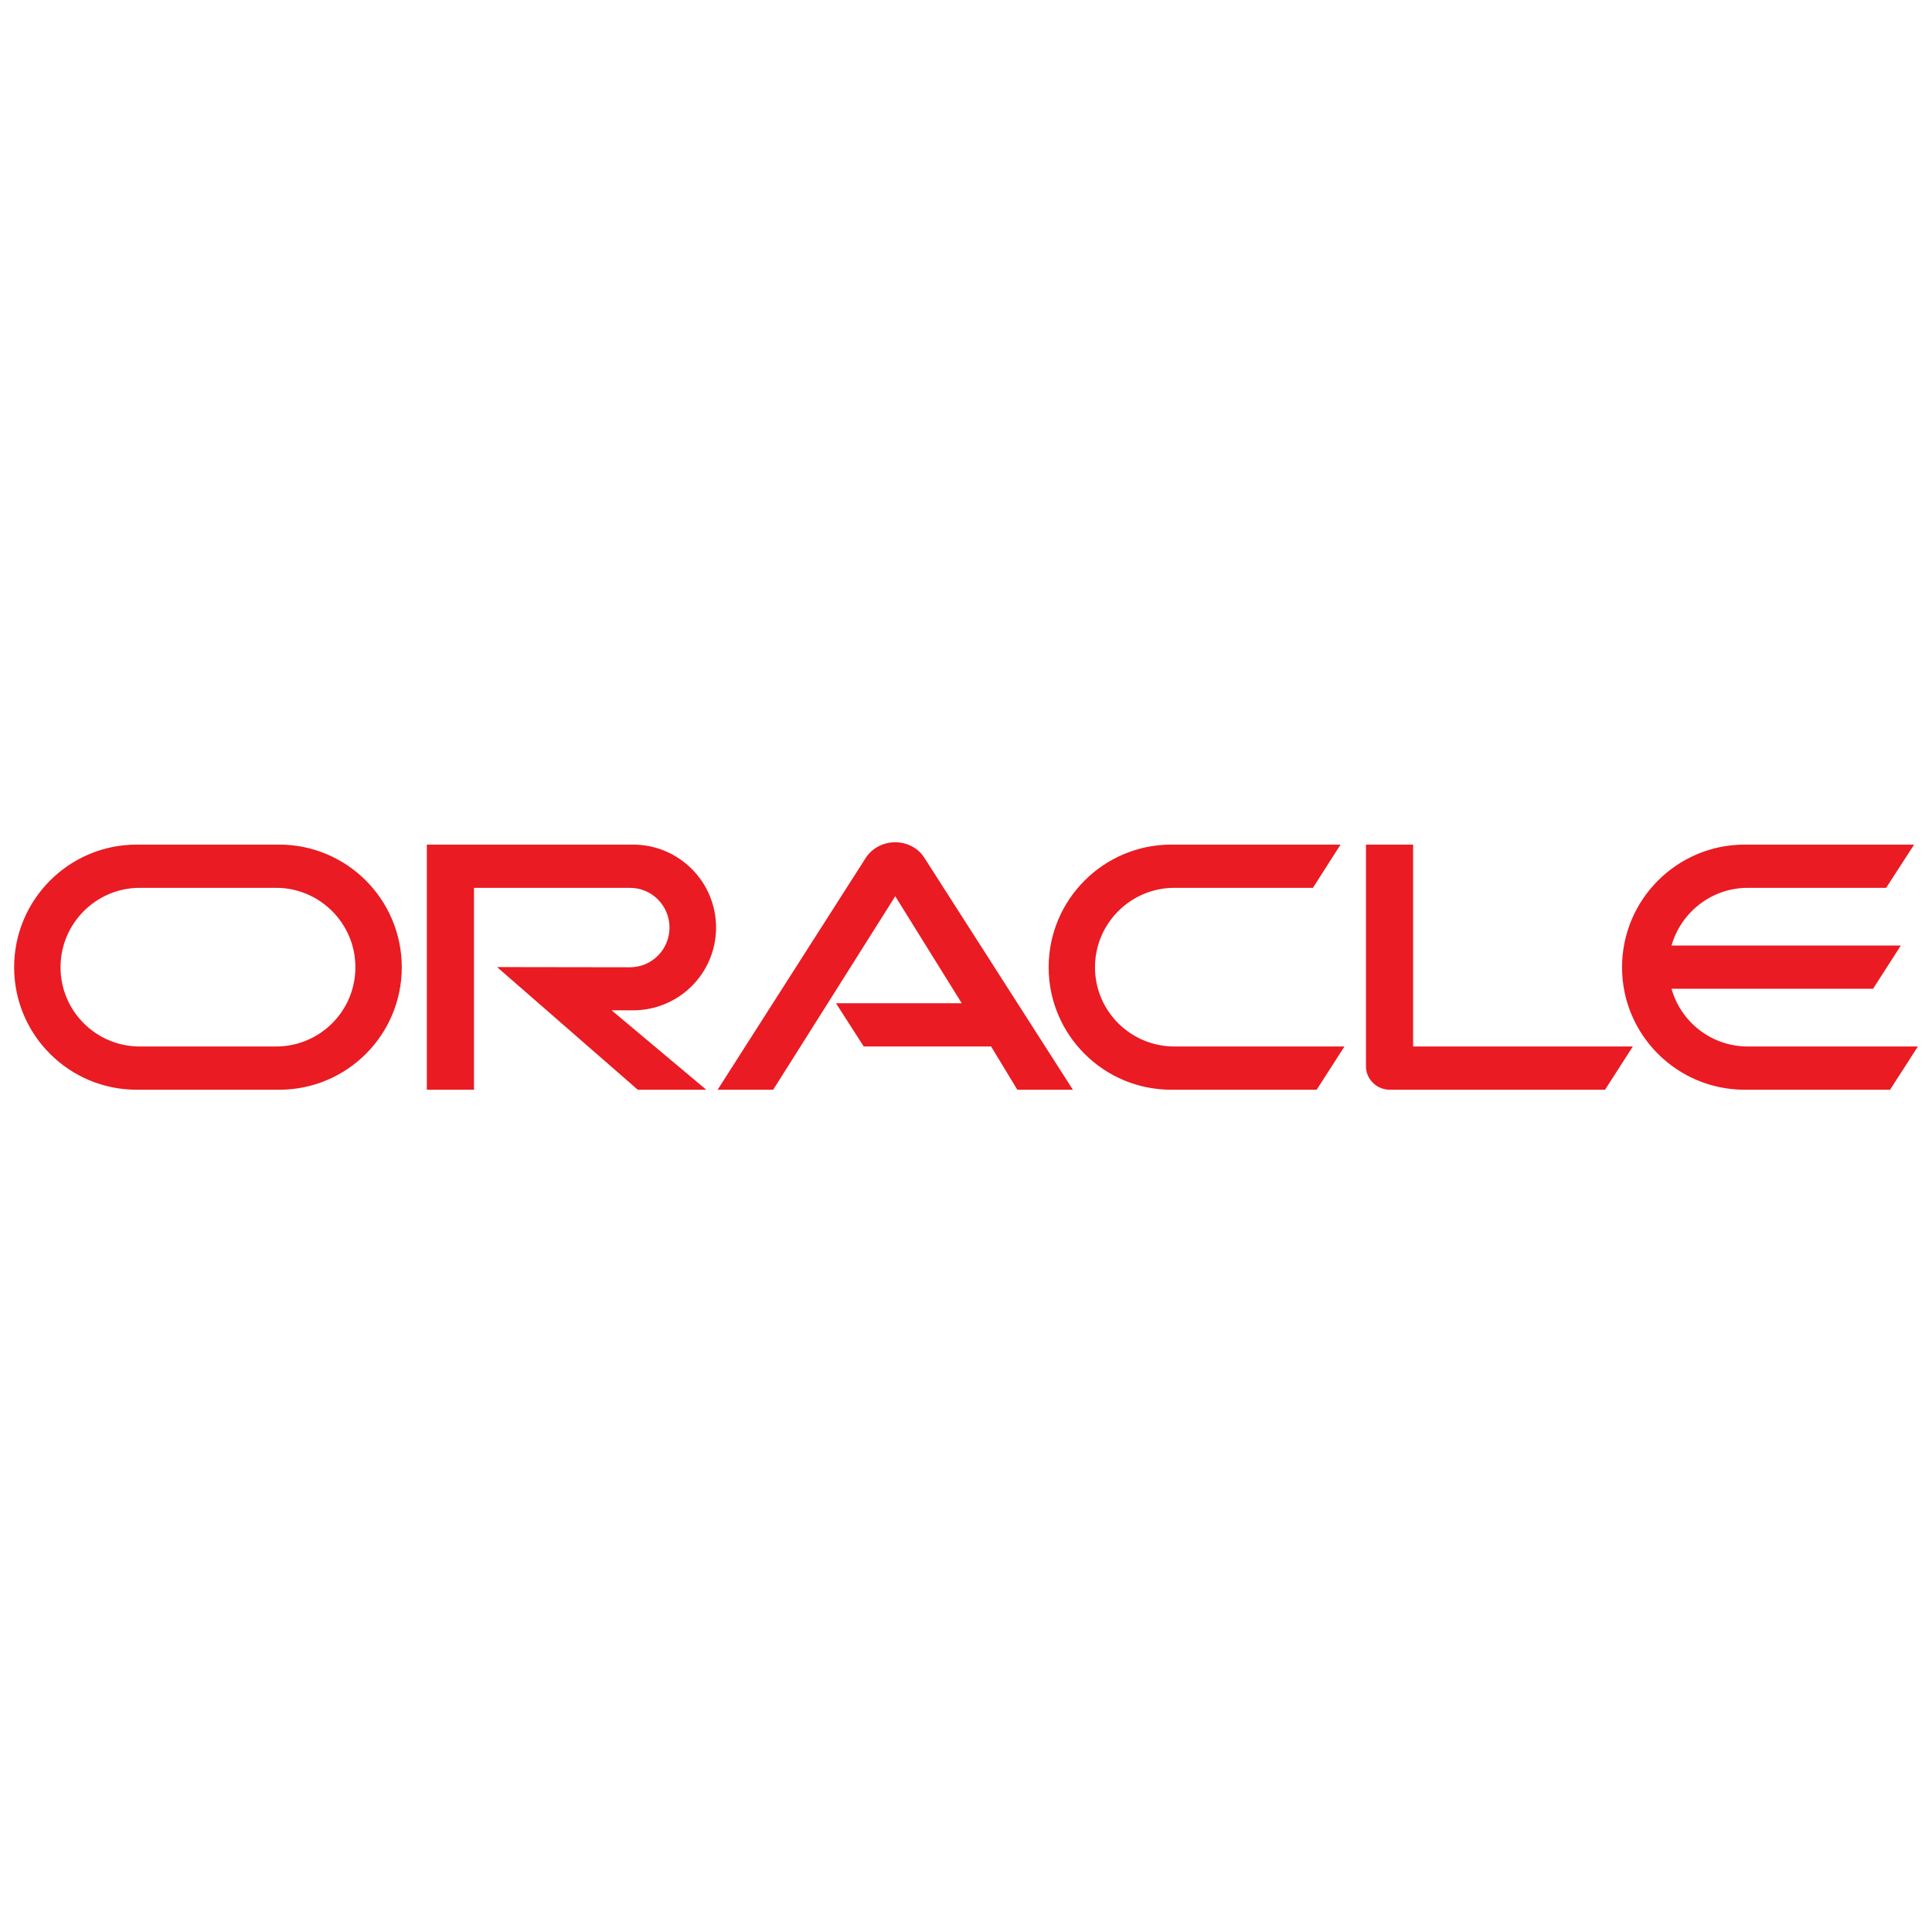
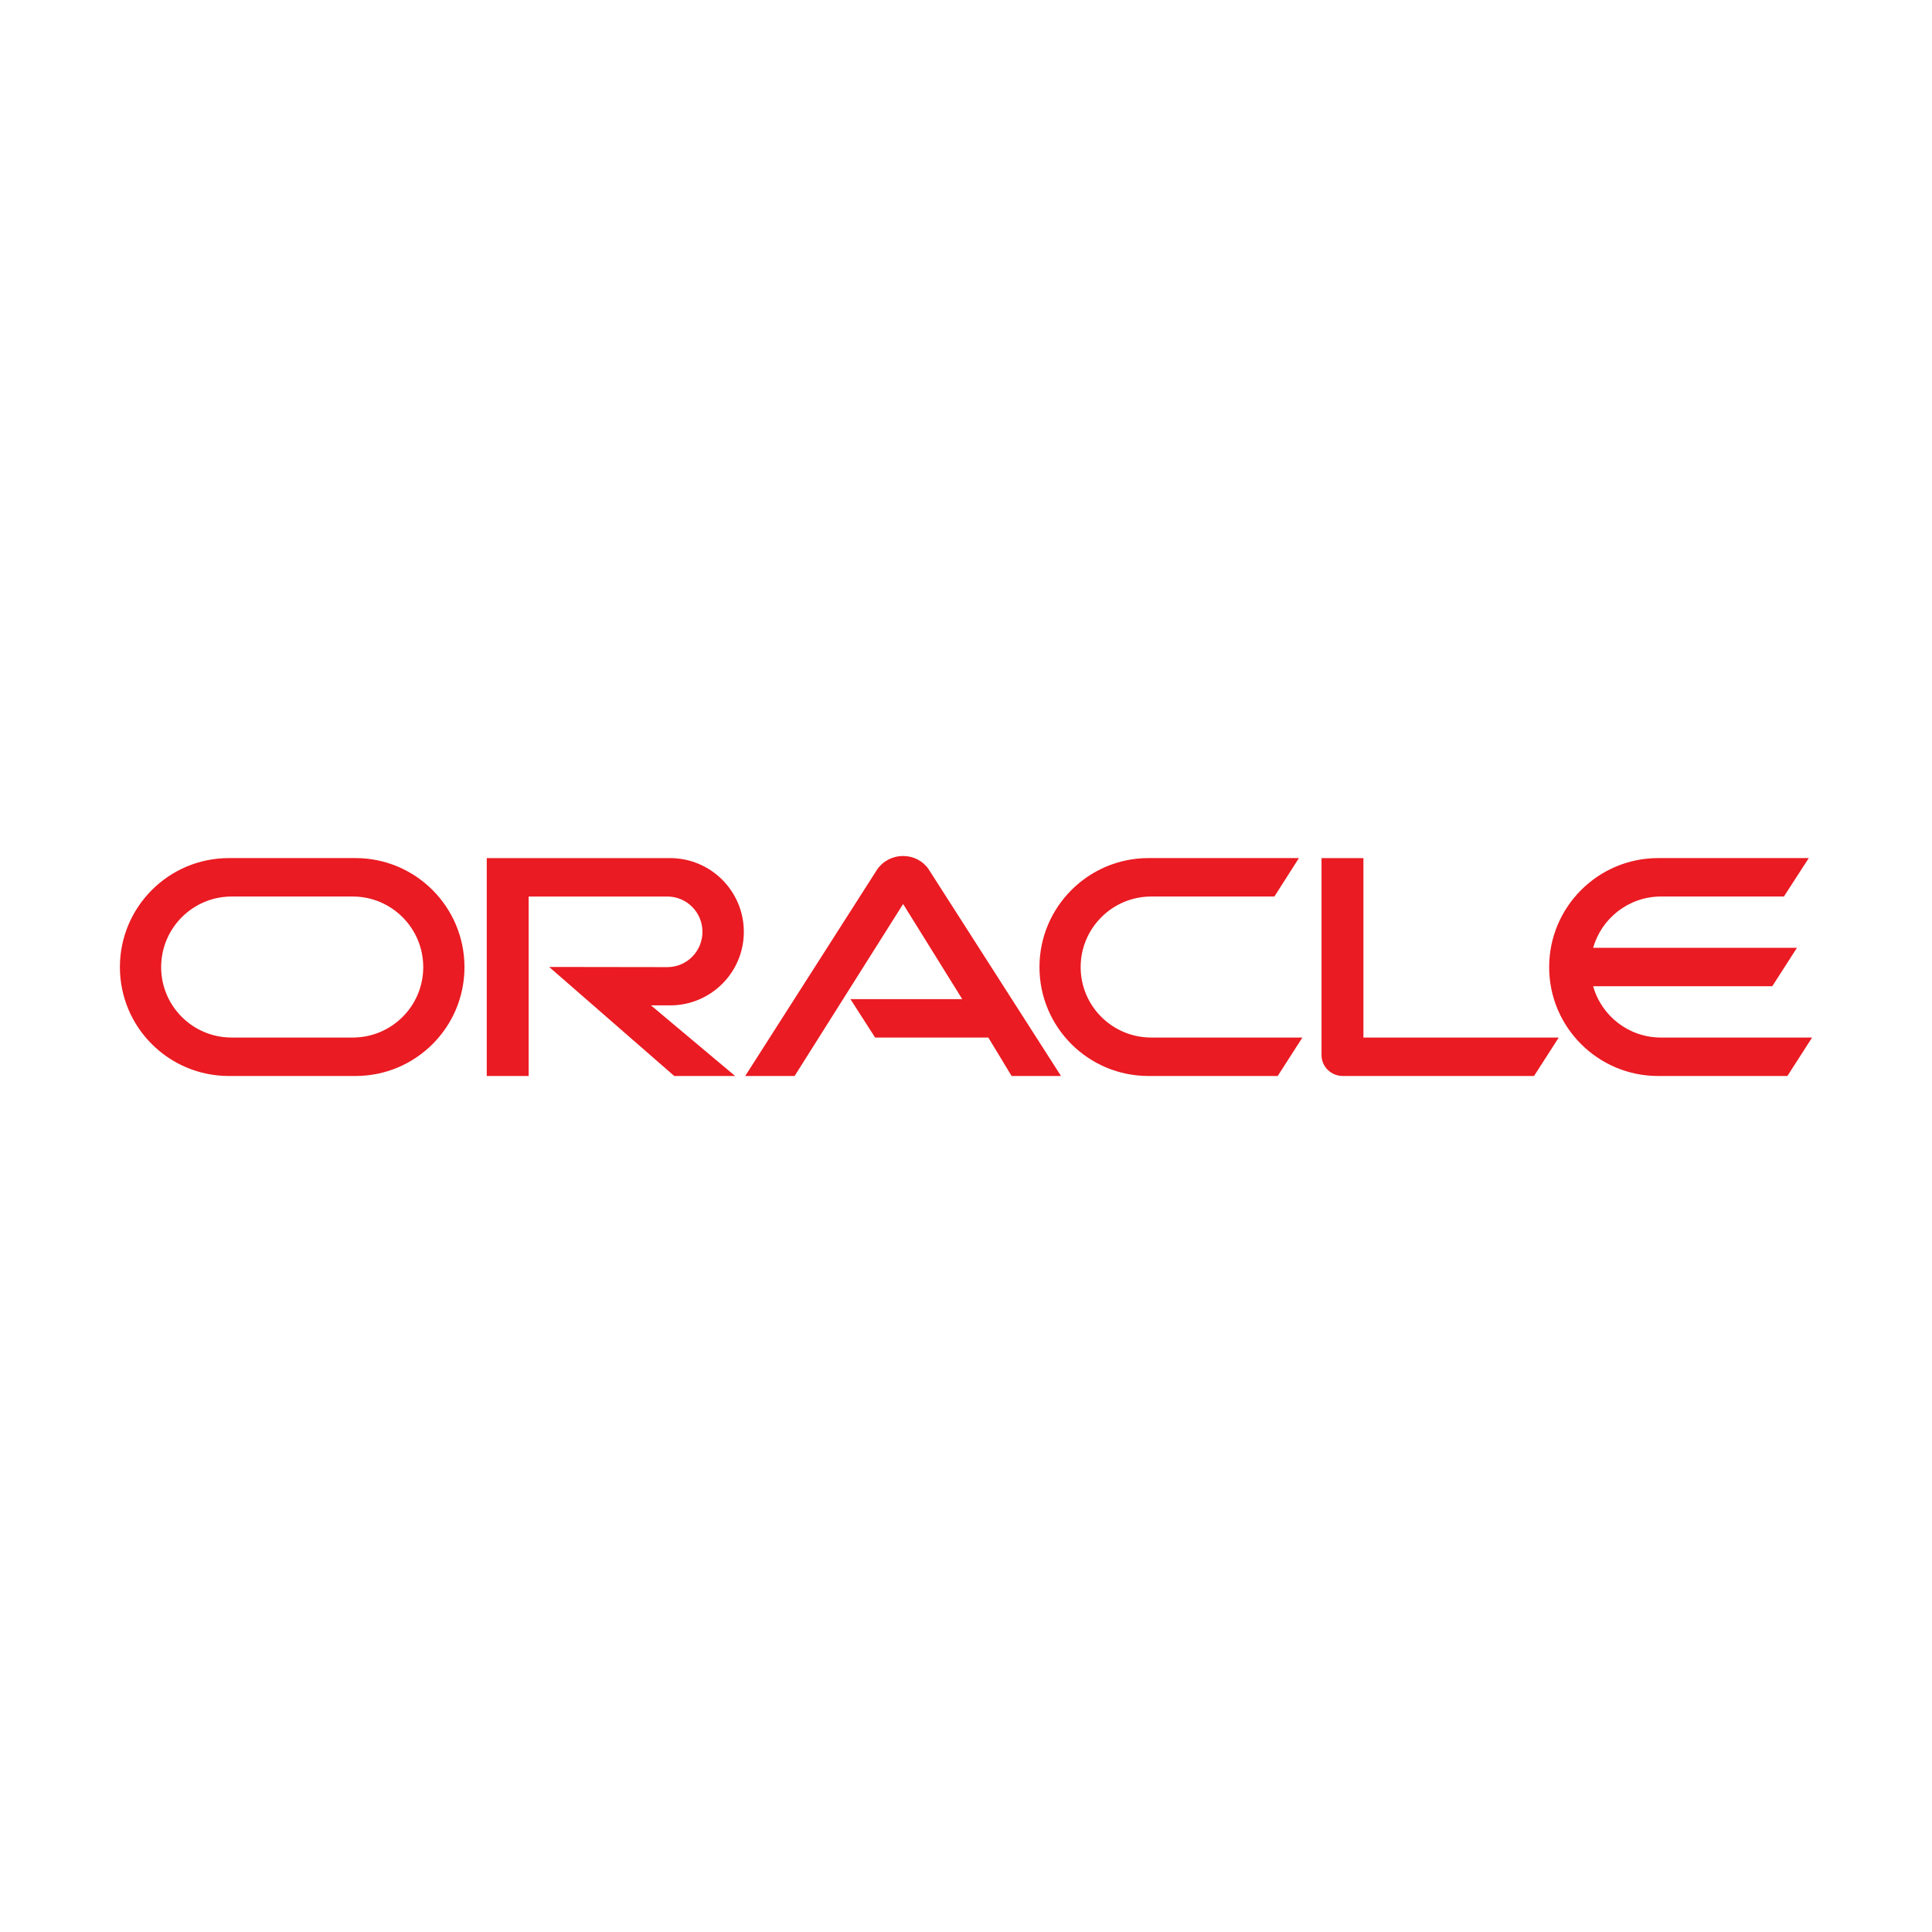
- <svg xmlns="http://www.w3.org/2000/svg" viewBox="0 0 128 128" id="oracle">
-   <path fill="#EA1B22" d="M55.387 66.469h8.333l-4.407-7.09-8.088 12.819h-3.681l9.838-15.398c.428-.622 1.14-.998 1.931-.998.765 0 1.478.363 1.892.972l9.876 15.424h-3.681l-1.736-2.865h-8.438l-1.839-2.864zm38.235 2.864v-13.375h-3.123v14.685c0 .402.156.791.454 1.089.298.298.7.466 1.141.466h14.244l1.841-2.865h-14.557zm-51.677-2.397c3.033 0 5.496-2.449 5.496-5.482s-2.462-5.496-5.496-5.496h-13.665v16.241h3.123v-13.377h10.335c1.452 0 2.618 1.18 2.618 2.631s-1.167 2.631-2.618 2.631l-8.806-.013 9.324 8.127h4.538l-6.274-5.263h1.425zm-32.886 5.262c-4.483 0-8.122-3.629-8.122-8.114s3.638-8.127 8.122-8.127h9.439c4.485 0 8.121 3.643 8.121 8.127s-3.636 8.114-8.121 8.114h-9.439zm9.229-2.865c2.905 0 5.258-2.346 5.258-5.249 0-2.903-2.353-5.263-5.258-5.263h-9.021c-2.902 0-5.256 2.359-5.256 5.263 0 2.903 2.354 5.249 5.256 5.249h9.021zm59.314 2.865c-4.484 0-8.126-3.629-8.126-8.114s3.642-8.127 8.126-8.127h11.212l-1.829 2.864h-9.175c-2.904 0-5.264 2.359-5.264 5.263 0 2.903 2.36 5.249 5.264 5.249h11.263l-1.84 2.865h-9.631zm38.197-2.865c-2.397 0-4.433-1.607-5.055-3.824h13.35l1.84-2.864h-15.19c.622-2.203 2.658-3.824 5.055-3.824h9.163l1.854-2.864h-11.225c-4.484 0-8.126 3.643-8.126 8.127s3.642 8.114 8.126 8.114h9.631l1.841-2.865h-11.264" />
+ <svg xmlns="http://www.w3.org/2000/svg" version="1.1" width="1080" height="1080" viewBox="0 0 1080 1080" xml:space="preserve">
+   <defs>
+ </defs>
+   <g transform="matrix(1 0 0 1 540 540)" id="4cde0984-abc6-4bbc-beb2-15d1261fb951">
+     <rect style="stroke: none; stroke-width: 1; stroke-dasharray: none; stroke-linecap: butt; stroke-dashoffset: 0; stroke-linejoin: miter; stroke-miterlimit: 4; fill: rgb(255,255,255); fill-rule: nonzero; opacity: 1;" vector-effect="non-scaling-stroke" x="-540" y="-540" rx="0" ry="0" width="1080" height="1080" />
+   </g>
+   <g transform="matrix(1 0 0 1 540 540)" id="1e7de41b-6507-4ec8-a314-bc3300b3ac29">
+ </g>
+   <g transform="matrix(7.5 0 0 7.5 540 540)" id="501722b0-dee5-4280-bd43-c48e3884012b">
+     <path style="stroke: rgb(0,0,0); stroke-width: 0; stroke-dasharray: none; stroke-linecap: butt; stroke-dashoffset: 0; stroke-linejoin: miter; stroke-miterlimit: 4; fill: rgb(234,27,34); fill-rule: nonzero; opacity: 1;" vector-effect="non-scaling-stroke" transform=" translate(-64, -64)" d="M 55.387 66.469 L 63.72 66.469 L 59.313 59.379 L 51.225 72.198 L 47.544 72.198 L 57.382 56.8 C 57.81 56.178 58.522 55.802 59.313 55.802 C 60.078 55.802 60.791 56.165 61.205 56.774 L 71.081 72.198 L 67.4 72.198 L 65.664 69.333 L 57.226 69.333 L 55.387 66.469 z M 93.622 69.333 L 93.622 55.958 L 90.499 55.958 L 90.499 70.643 C 90.499 71.045 90.655 71.434 90.953 71.732 C 91.251 72.03 91.653 72.198 92.094 72.198 L 106.338 72.198 L 108.179 69.333 L 93.622 69.333 z M 41.945 66.936 C 44.978 66.936 47.441 64.487 47.441 61.454 C 47.441 58.421 44.979 55.958 41.945 55.958 L 28.28 55.958 L 28.28 72.199 L 31.403 72.199 L 31.403 58.822 L 41.738 58.822 C 43.19 58.822 44.356 60.002 44.356 61.453 C 44.356 62.904 43.189 64.084 41.738 64.084 L 32.932 64.071 L 42.256 72.198 L 46.794 72.198 L 40.52 66.935 L 41.945 66.935 z M 9.059 72.198 C 4.576 72.198 0.937 68.569 0.937 64.084 C 0.937 59.599 4.575 55.957 9.059 55.957 L 18.498 55.957 C 22.983 55.957 26.619 59.6 26.619 64.084 C 26.619 68.568 22.983 72.198 18.498 72.198 L 9.059 72.198 z M 18.288 69.333 C 21.193 69.333 23.546 66.987 23.546 64.084 C 23.546 61.181 21.193 58.821 18.288 58.821 L 9.267 58.821 C 6.365 58.821 4.011 61.18 4.011 64.084 C 4.011 66.987 6.365 69.333 9.267 69.333 L 18.288 69.333 z M 77.602 72.198 C 73.118 72.198 69.476 68.569 69.476 64.084 C 69.476 59.599 73.118 55.957 77.602 55.957 L 88.814 55.957 L 86.985 58.821 L 77.81 58.821 C 74.906 58.821 72.546 61.18 72.546 64.084 C 72.546 66.987 74.906 69.333 77.81 69.333 L 89.073 69.333 L 87.233 72.198 L 77.602 72.198 z M 115.799 69.333 C 113.402 69.333 111.366 67.726 110.744 65.509 L 124.094 65.509 L 125.934 62.645 L 110.744 62.645 C 111.366 60.442 113.402 58.821 115.799 58.821 L 124.962 58.821 L 126.816 55.957 L 115.591 55.957 C 111.107 55.957 107.465 59.6 107.465 64.084 C 107.465 68.568 111.107 72.198 115.591 72.198 L 125.222 72.198 L 127.063 69.333 L 115.799 69.333" stroke-linecap="round" />
+   </g>
</svg>
